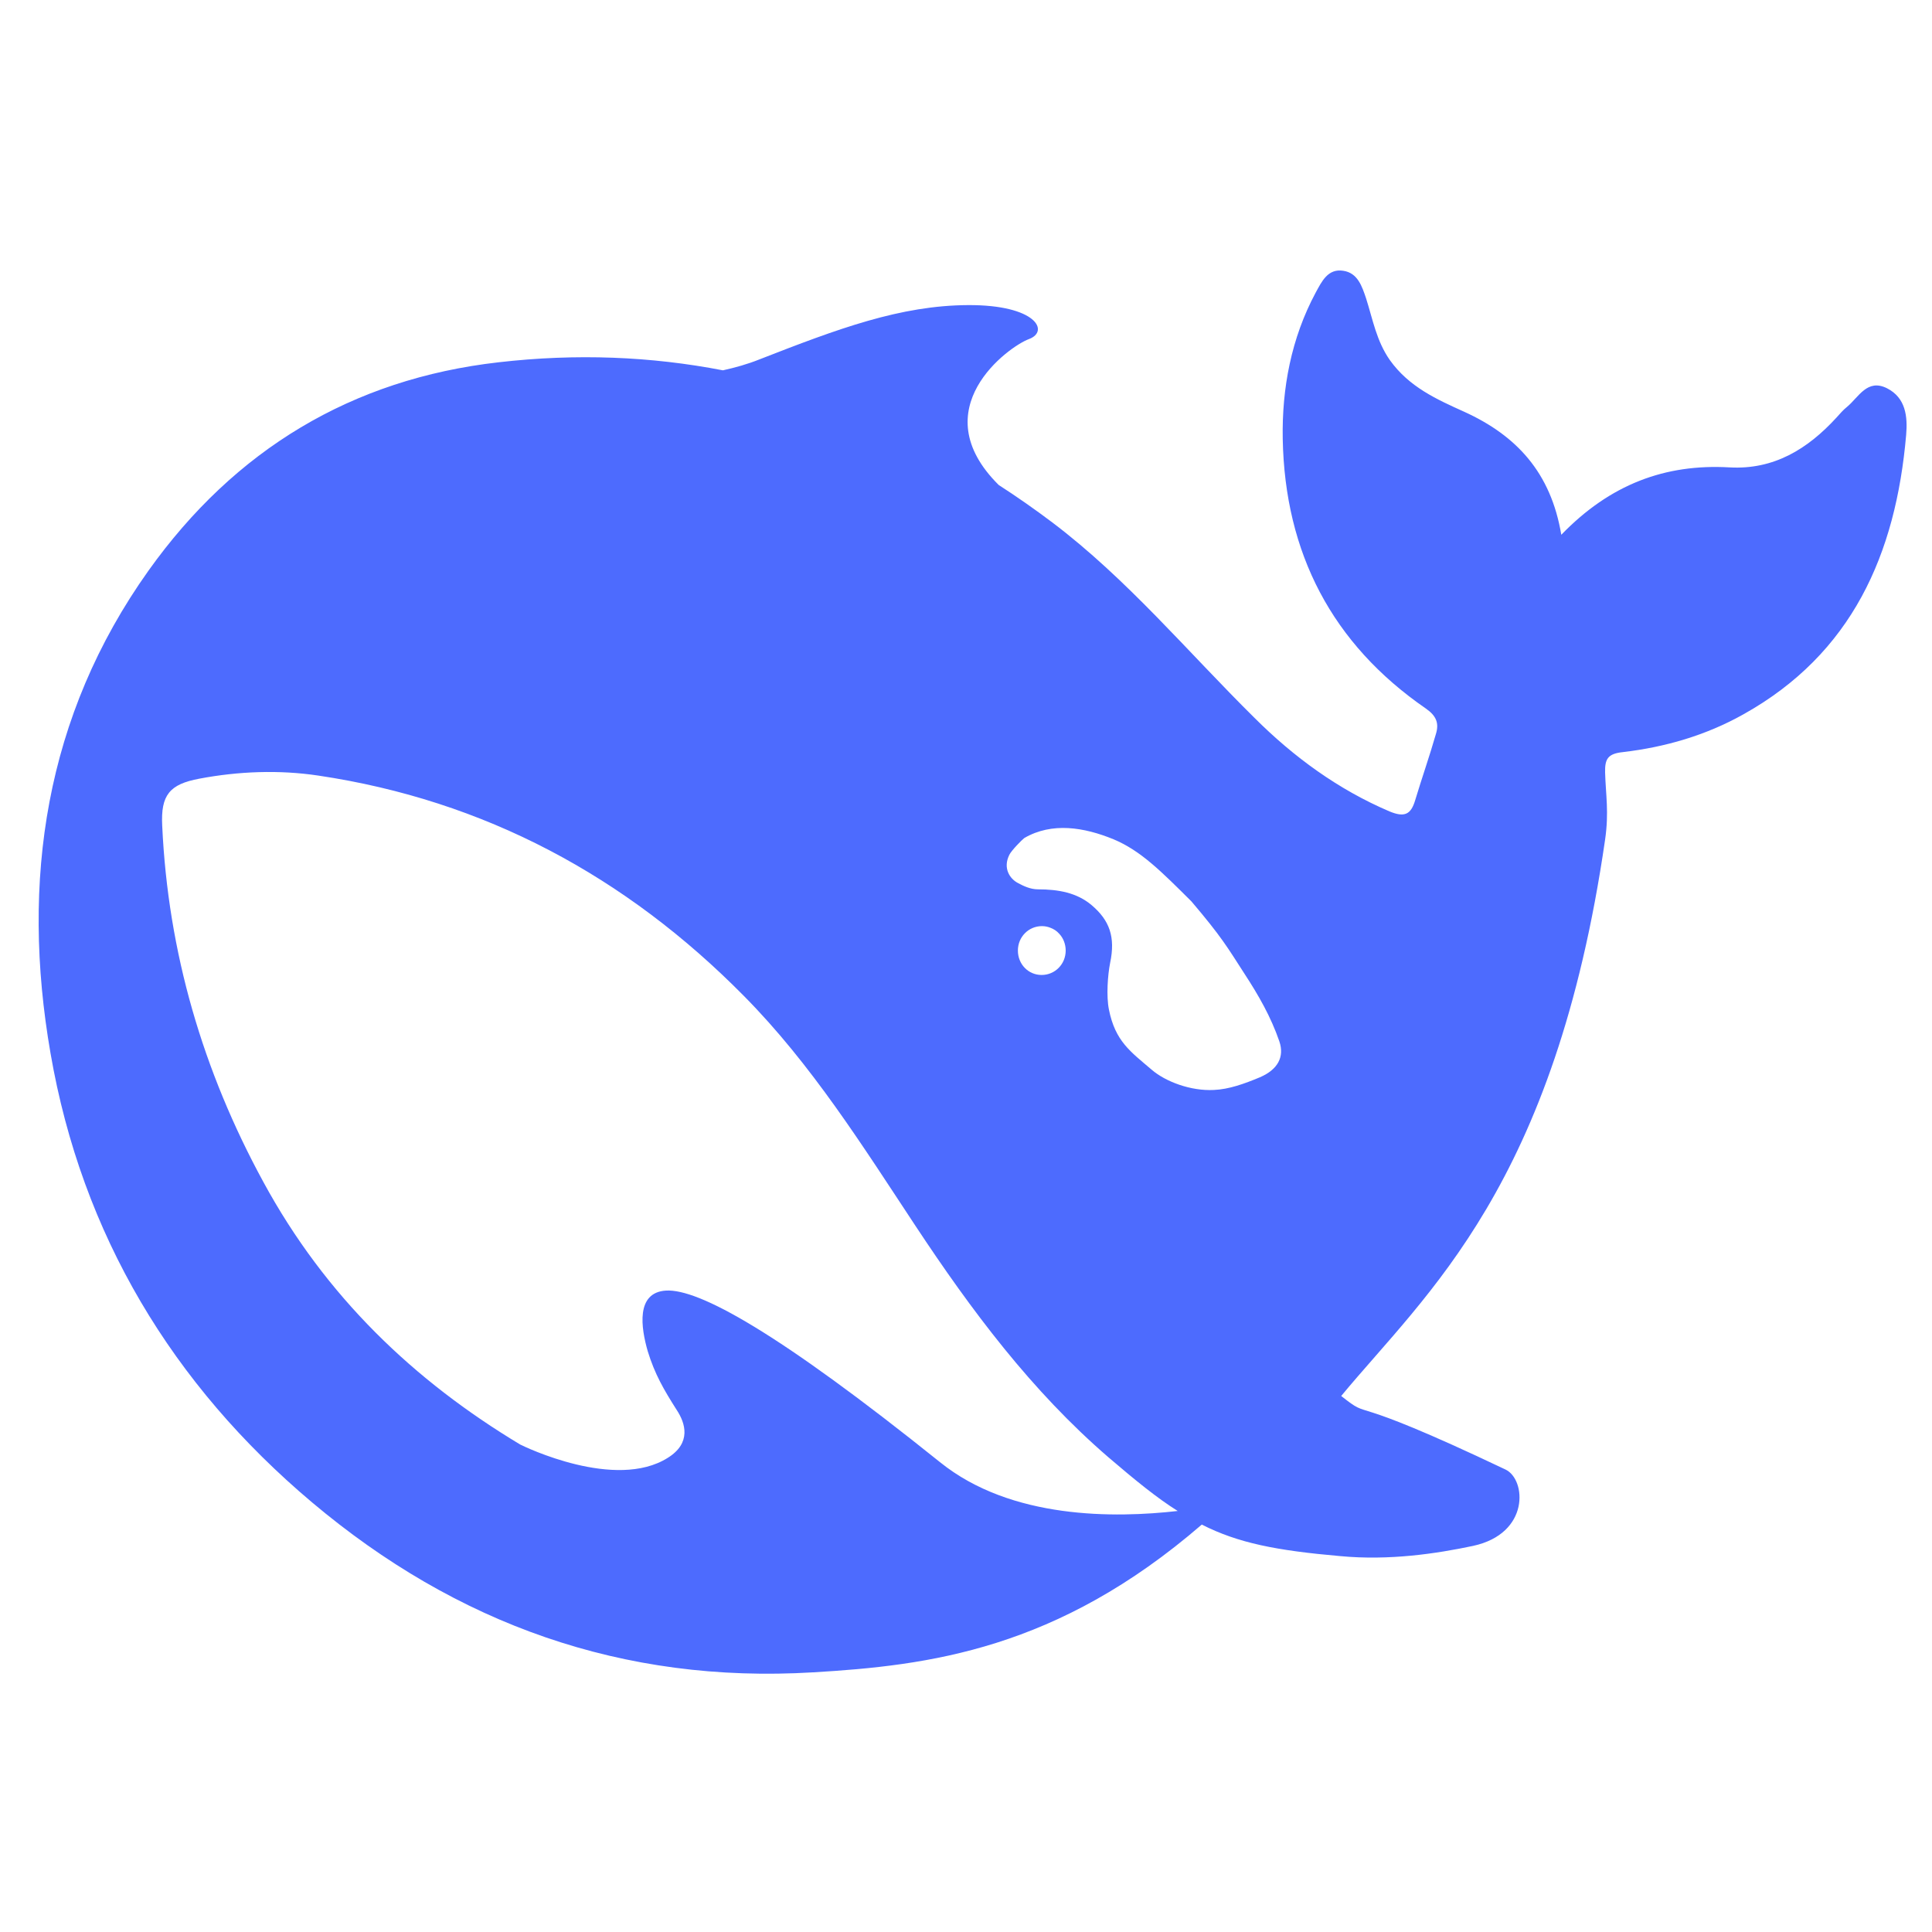
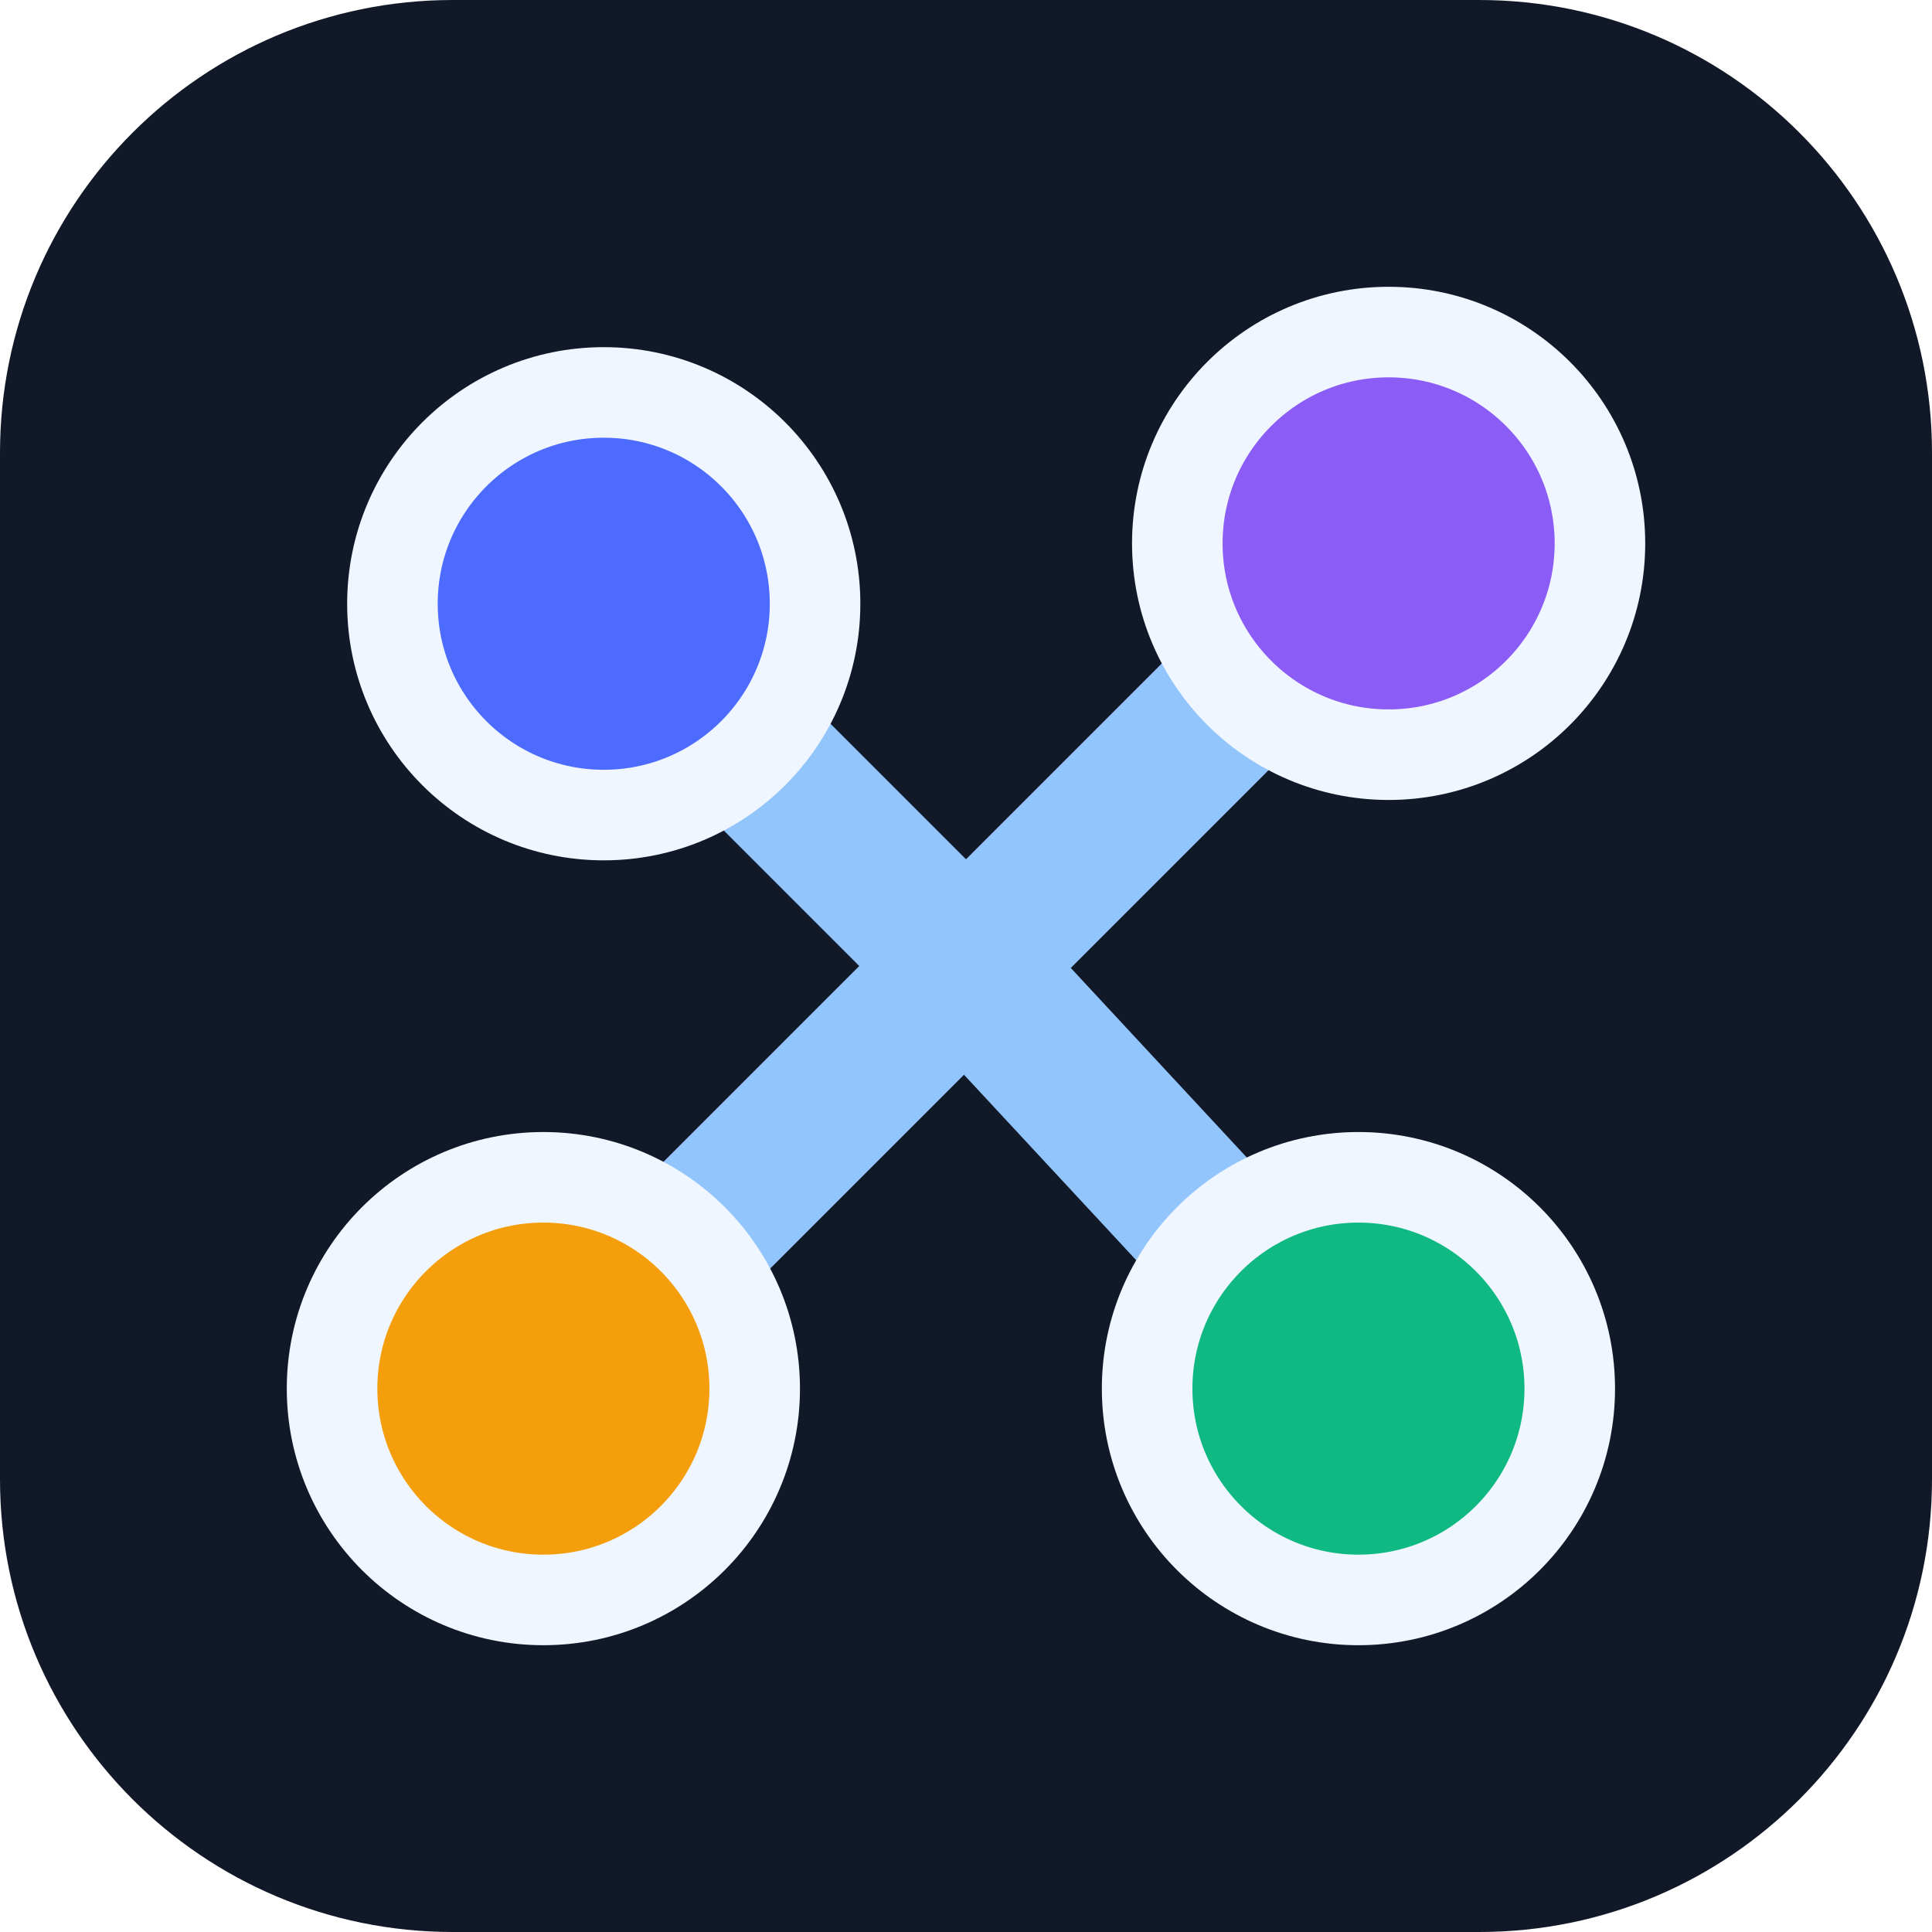
- <svg xmlns="http://www.w3.org/2000/svg" width="50" height="50" viewBox="0 0 50 50" fill="none">
-   <path d="M48.835 10.048C48.323 9.792 48.102 10.28 47.803 10.528C47.701 10.608 47.614 10.712 47.527 10.808C46.779 11.624 45.905 12.16 44.762 12.096C43.092 12 41.666 12.536 40.406 13.84C40.138 12.232 39.248 11.272 37.893 10.656C37.184 10.336 36.467 10.016 35.97 9.32C35.623 8.824 35.529 8.272 35.356 7.728C35.246 7.4 35.135 7.064 34.765 7.008C34.363 6.944 34.206 7.288 34.048 7.576C33.418 8.752 33.173 10.048 33.197 11.36C33.252 14.312 34.474 16.664 36.9 18.336C37.176 18.528 37.247 18.72 37.16 19C36.995 19.576 36.797 20.136 36.624 20.712C36.514 21.08 36.349 21.16 35.962 21C34.631 20.432 33.481 19.592 32.464 18.576C30.739 16.872 29.179 14.992 27.233 13.52C26.776 13.176 26.319 12.856 25.847 12.552C23.862 10.584 26.107 8.968 26.627 8.776C27.17 8.576 26.816 7.888 25.059 7.896C23.302 7.904 21.695 8.504 19.647 9.304C19.348 9.424 19.032 9.512 18.709 9.584C16.85 9.224 14.92 9.144 12.903 9.376C9.106 9.808 6.073 11.64 3.843 14.768C1.165 18.528 0.534 22.8 1.307 27.256C2.118 31.952 4.466 35.84 8.074 38.88C11.816 42.032 16.125 43.576 21.041 43.28C24.027 43.104 27.352 42.696 31.102 39.456C32.047 39.936 33.04 40.128 34.686 40.272C35.955 40.392 37.176 40.208 38.121 40.008C39.602 39.688 39.499 38.288 38.964 38.032C34.623 35.968 35.576 36.808 34.71 36.128C36.916 33.464 40.24 30.696 41.54 21.728C41.643 21.016 41.556 20.568 41.54 19.992C41.532 19.64 41.611 19.504 42.005 19.464C43.092 19.336 44.148 19.032 45.117 18.488C47.929 16.92 49.064 14.344 49.331 11.256C49.371 10.784 49.324 10.296 48.835 10.048ZM24.326 37.84C20.12 34.464 18.079 33.352 17.236 33.4C16.448 33.448 16.59 34.368 16.763 34.968C16.944 35.56 17.181 35.968 17.512 36.488C17.74 36.832 17.898 37.344 17.283 37.728C15.928 38.584 13.573 37.44 13.462 37.384C10.721 35.736 8.428 33.56 6.813 30.584C5.253 27.72 4.348 24.648 4.198 21.368C4.158 20.576 4.387 20.296 5.159 20.152C6.175 19.96 7.223 19.92 8.239 20.072C12.533 20.712 16.189 22.672 19.253 25.776C21.002 27.544 22.325 29.656 23.689 31.72C25.138 33.912 26.698 36 28.683 37.712C29.384 38.312 29.943 38.768 30.479 39.104C28.864 39.288 26.17 39.328 24.326 37.84ZM26.343 24.6C26.343 24.248 26.619 23.968 26.966 23.968C27.044 23.968 27.115 23.984 27.178 24.008C27.265 24.04 27.344 24.088 27.407 24.16C27.517 24.272 27.58 24.432 27.58 24.6C27.58 24.952 27.304 25.232 26.957 25.232C26.611 25.232 26.343 24.952 26.343 24.6ZM32.606 27.88C32.205 28.048 31.803 28.192 31.416 28.208C30.818 28.24 30.164 27.992 29.81 27.688C29.258 27.216 28.864 26.952 28.699 26.128C28.628 25.776 28.668 25.232 28.73 24.92C28.872 24.248 28.714 23.816 28.25 23.424C27.872 23.104 27.391 23.016 26.863 23.016C26.666 23.016 26.485 22.928 26.351 22.856C26.13 22.744 25.949 22.464 26.123 22.12C26.178 22.008 26.446 21.736 26.509 21.688C27.226 21.272 28.053 21.408 28.817 21.72C29.526 22.016 30.061 22.56 30.834 23.328C31.622 24.256 31.763 24.512 32.212 25.208C32.567 25.752 32.89 26.312 33.11 26.952C33.245 27.352 33.071 27.68 32.606 27.88Z" fill="#4D6BFE" fill-rule="nonzero" />
+ <svg xmlns="http://www.w3.org/2000/svg" viewBox="0 0 64 64" fill="none">
+   <rect width="64" height="64" rx="15" fill="#111827" />
+   <path d="M20 20L32 32L46 18M32 32L45 46M32 32L18 46" stroke="#93C5FD" stroke-width="5" stroke-linecap="round" stroke-linejoin="round" />
+   <circle cx="20" cy="20" r="7" fill="#4D6BFE" stroke="#EFF6FF" stroke-width="3" />
+   <circle cx="46" cy="18" r="7" fill="#8B5CF6" stroke="#EFF6FF" stroke-width="3" />
+   <circle cx="45" cy="46" r="7" fill="#10B981" stroke="#EFF6FF" stroke-width="3" />
+   <circle cx="18" cy="46" r="7" fill="#F59E0B" stroke="#EFF6FF" stroke-width="3" />
</svg>
